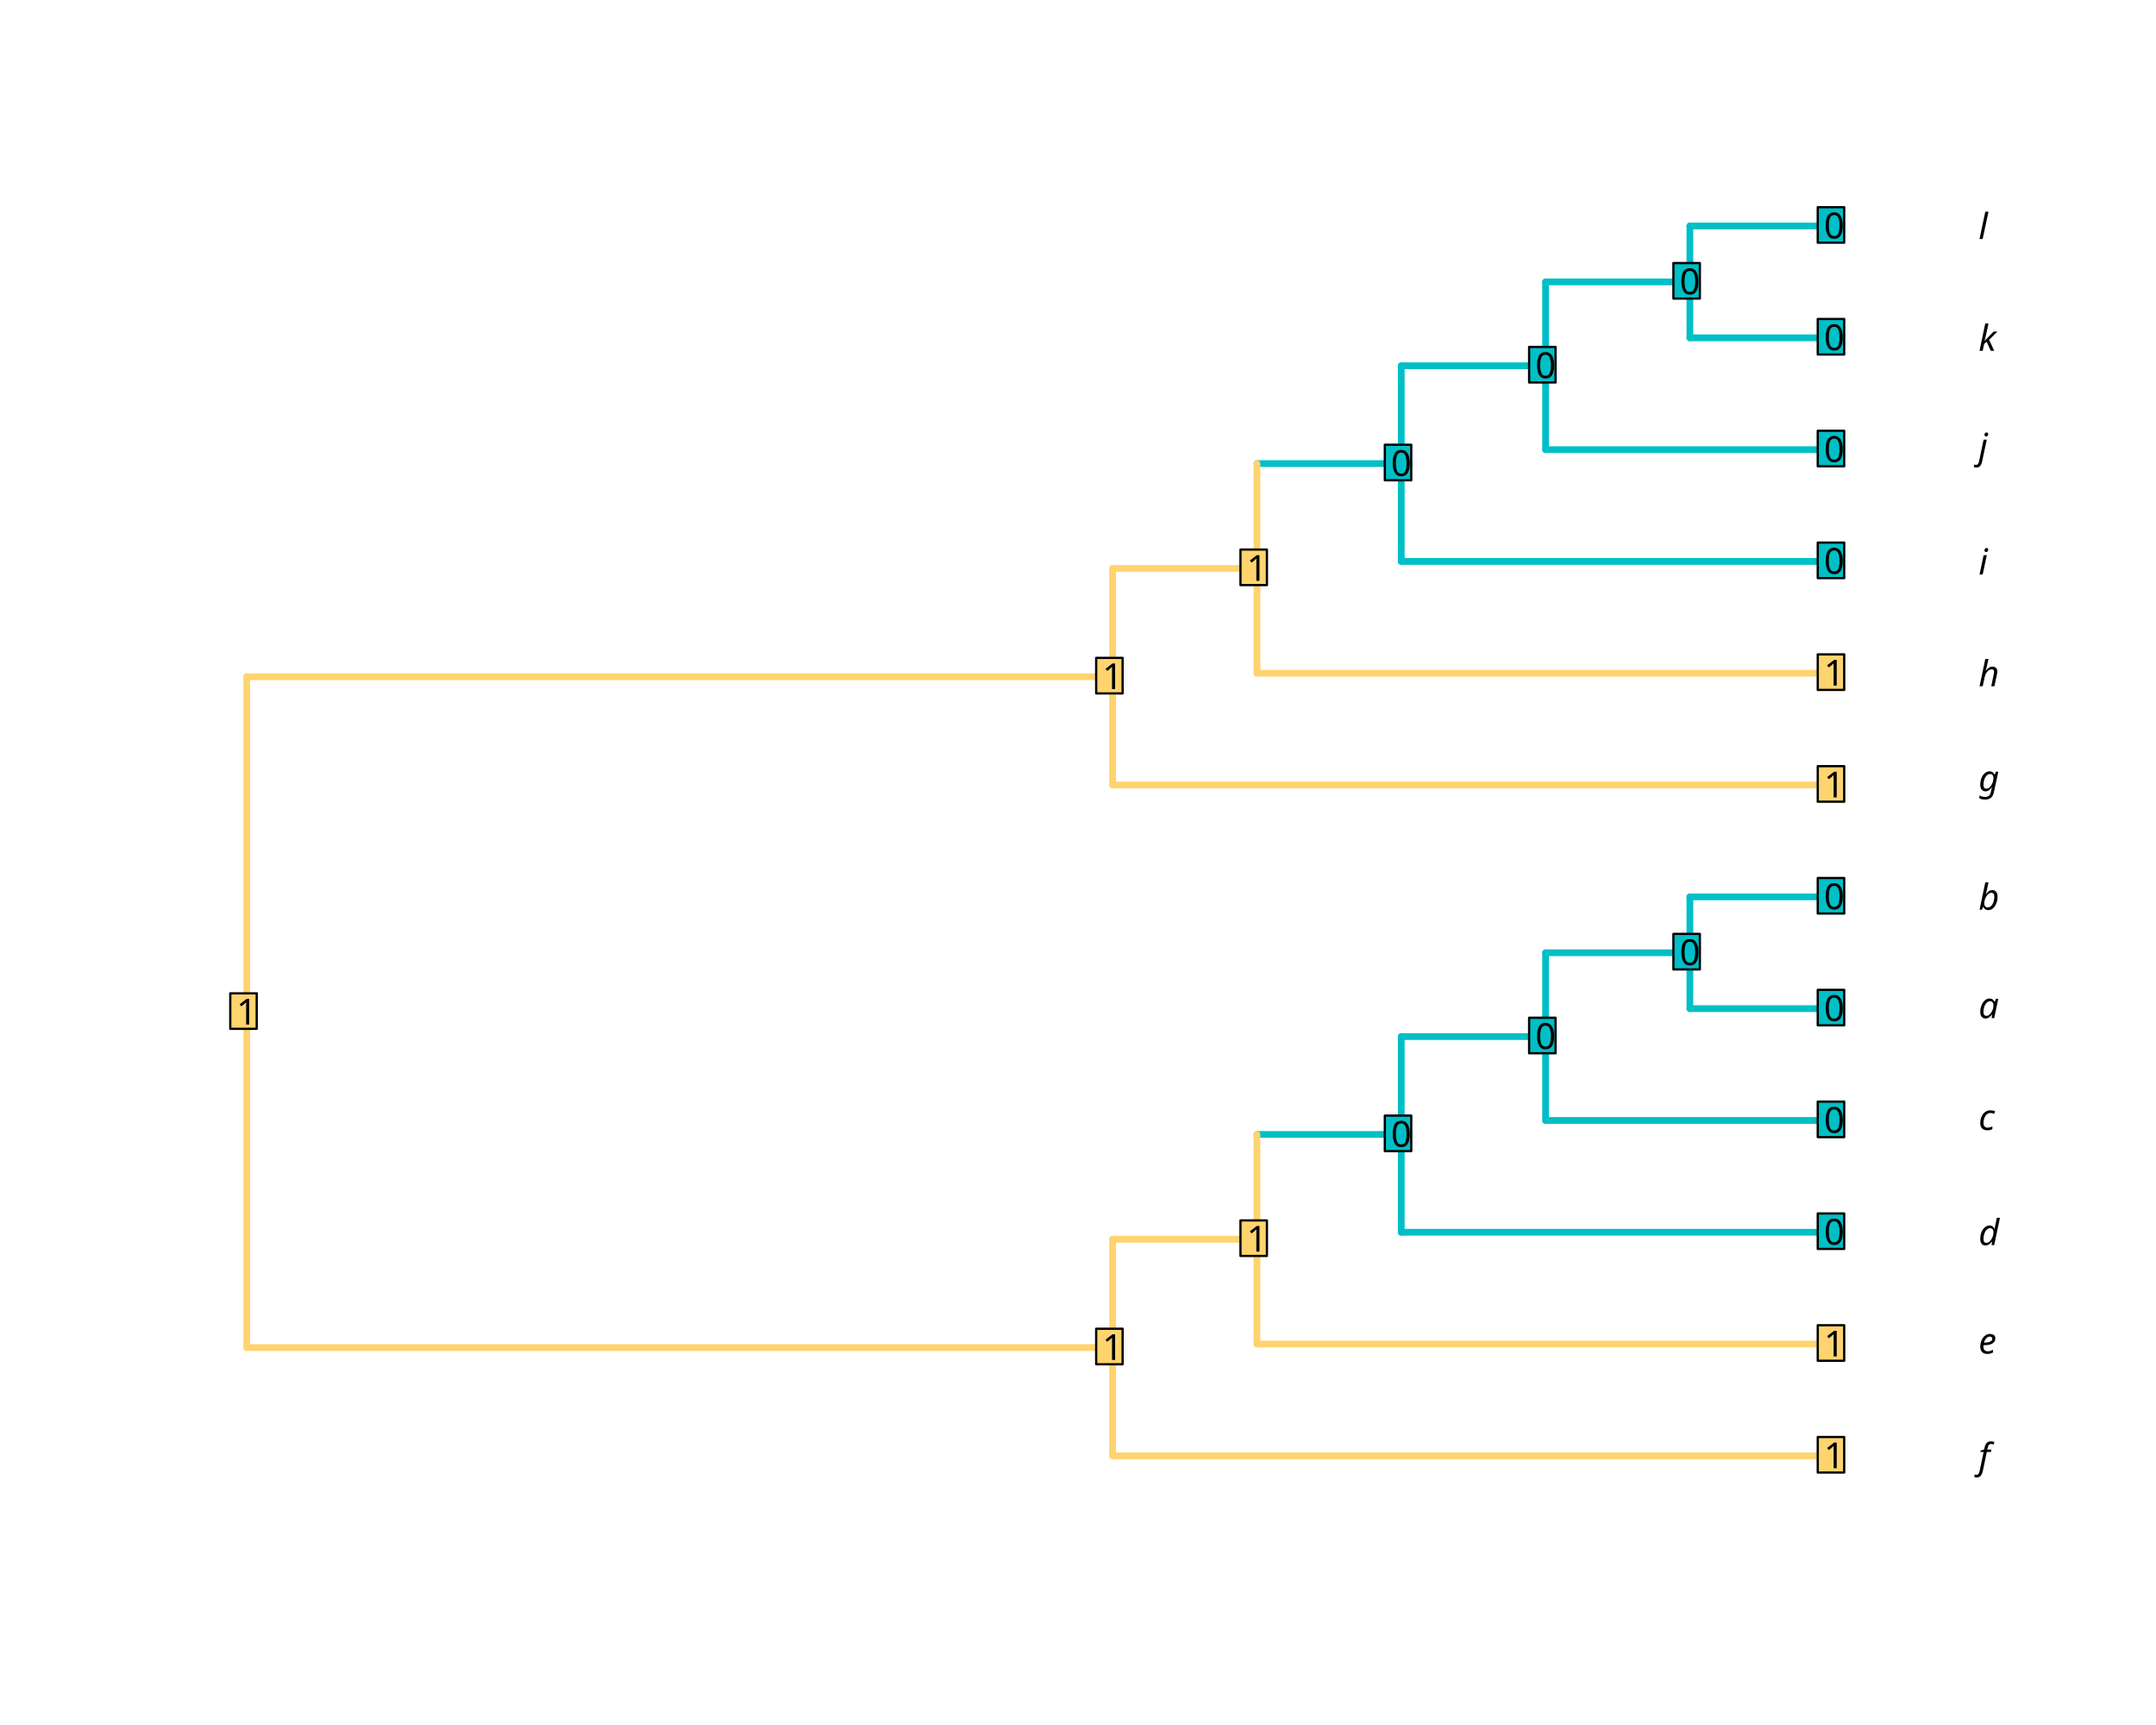
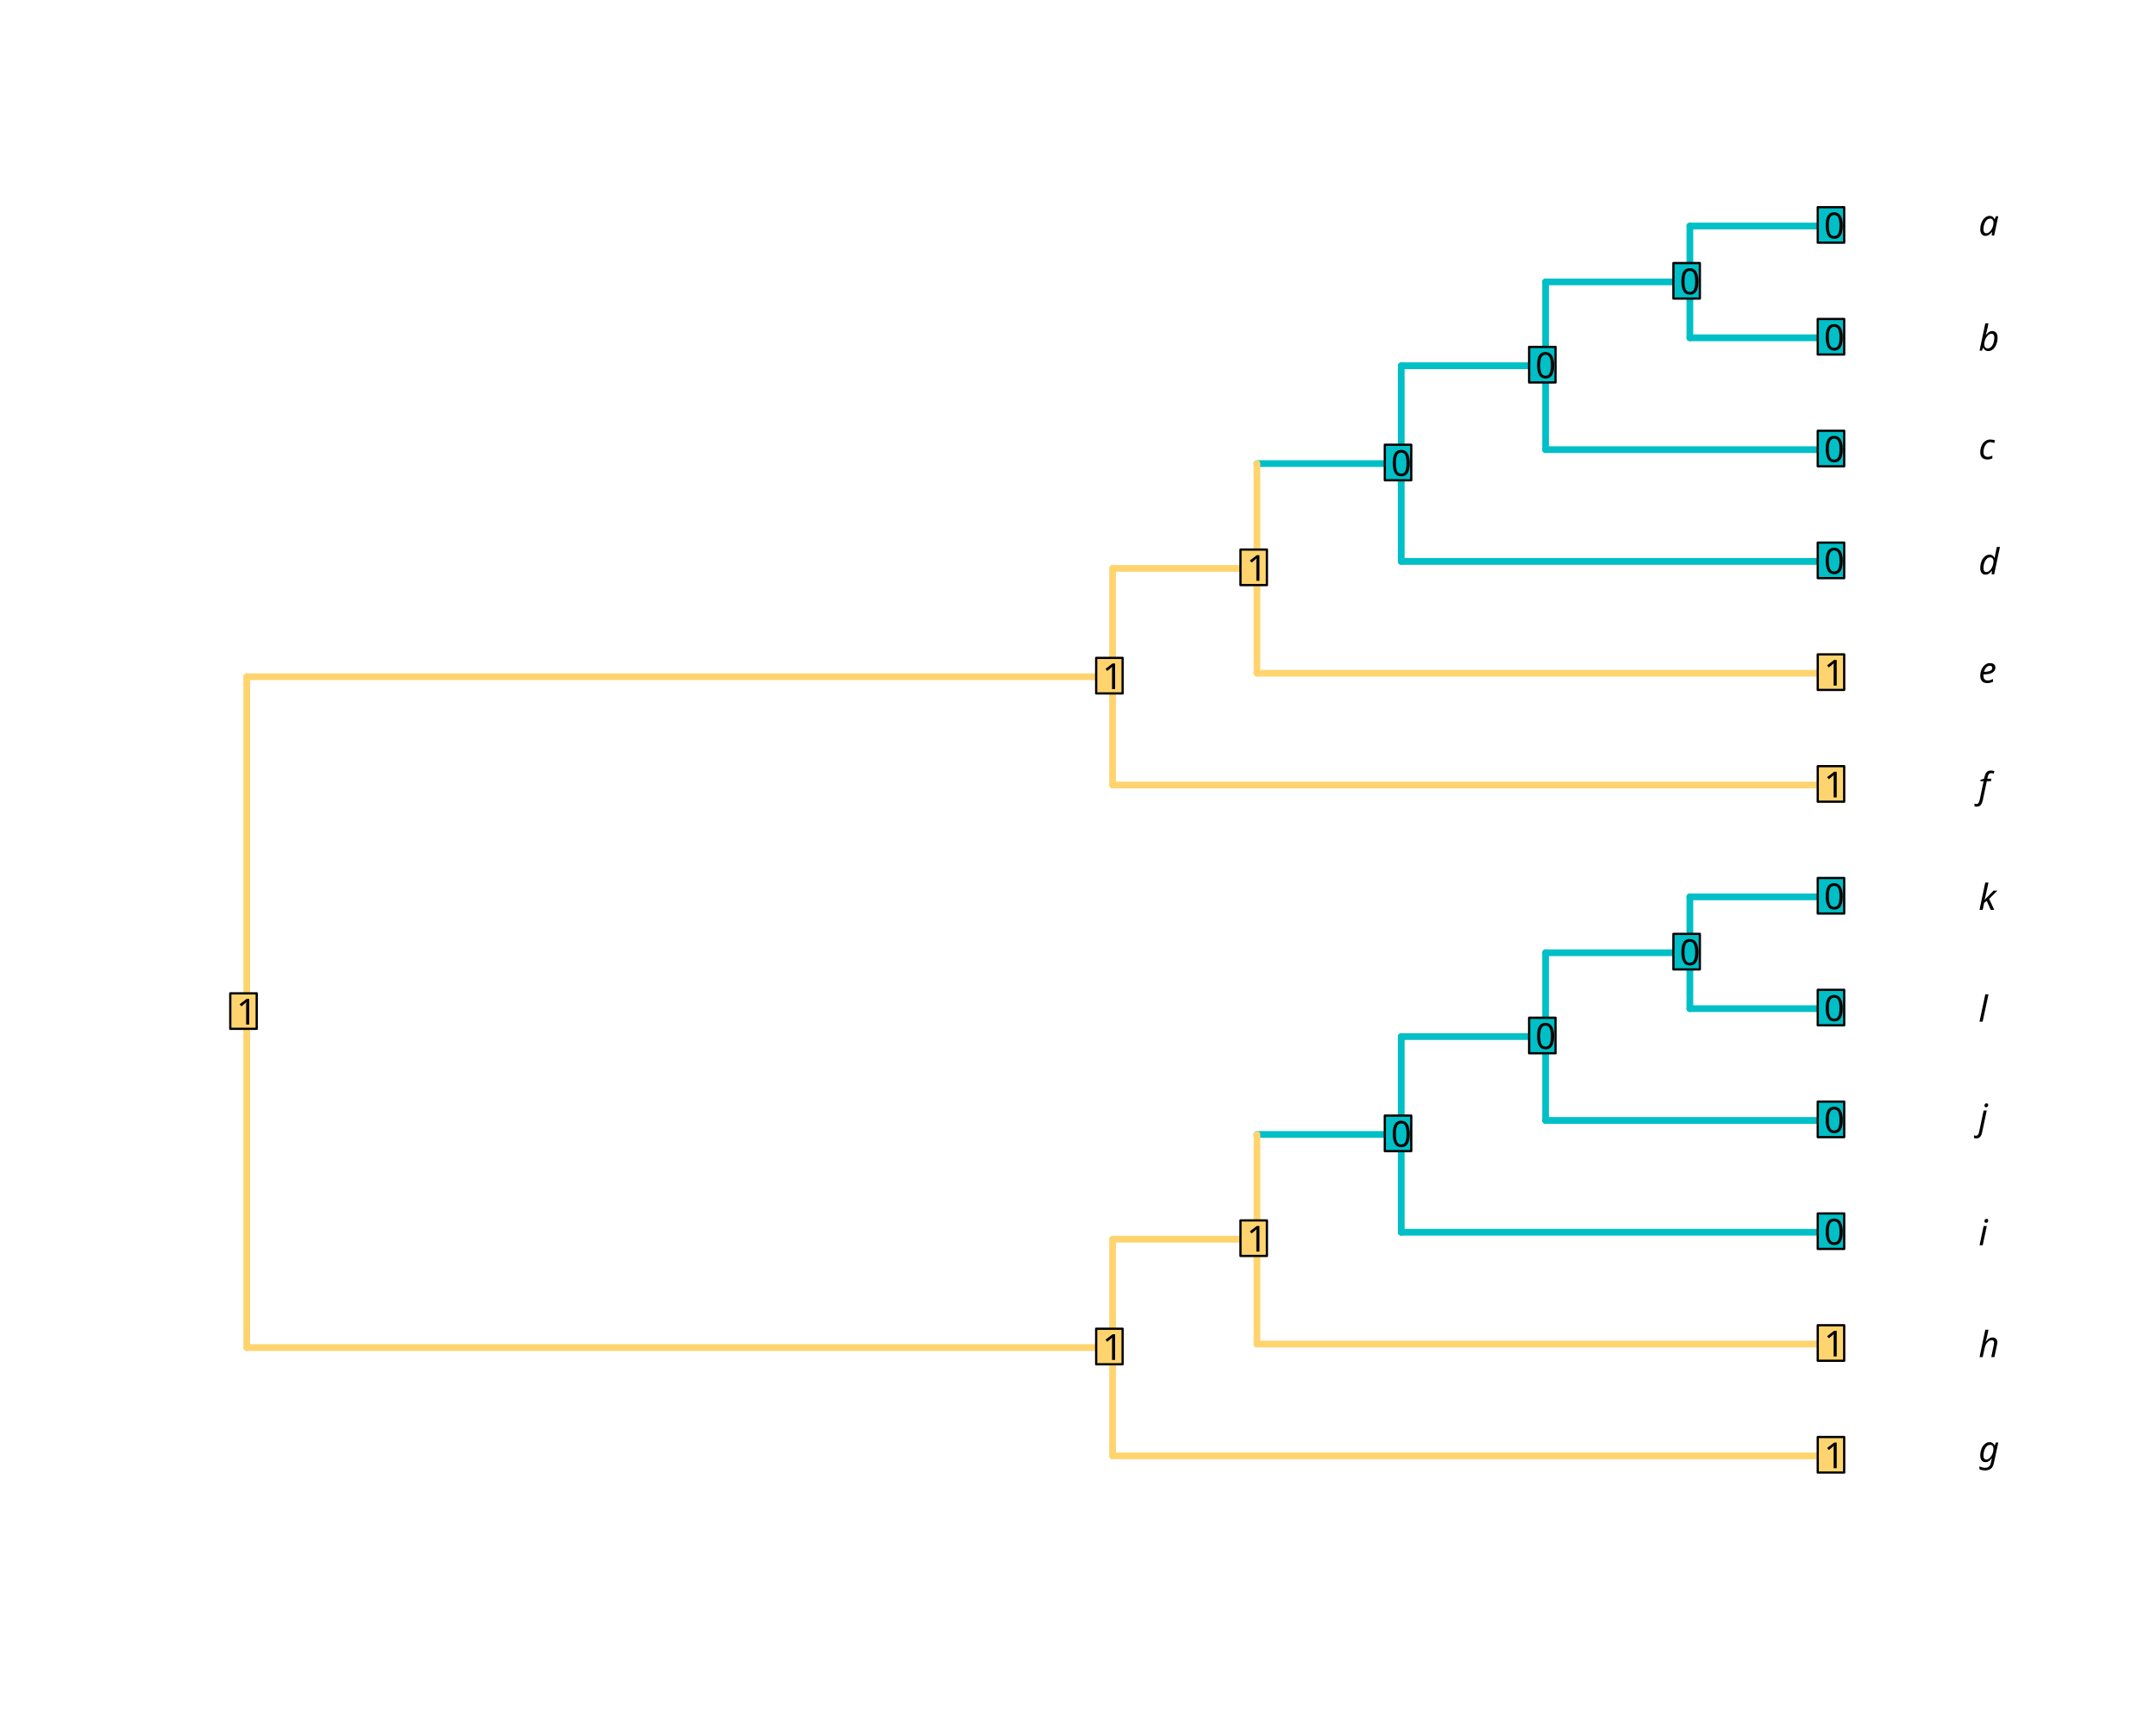
<svg xmlns="http://www.w3.org/2000/svg" class="svglite" data-engine-version="2.0" width="720.00pt" height="576.00pt" viewBox="0 0 720.00 576.00">
  <defs>
    <style type="text/css">
    .svglite line, .svglite polyline, .svglite polygon, .svglite path, .svglite rect, .svglite circle {
      fill: none;
      stroke: #000000;
      stroke-linecap: round;
      stroke-linejoin: round;
      stroke-miterlimit: 10.00;
    }
  </style>
  </defs>
  <rect width="100%" height="100%" style="stroke: none; fill: #FFFFFF;" />
  <defs>
    <clipPath id="cpMC4wMHw3MjAuMDB8MC4wMHw1NzYuMDA=">
      <rect x="0.00" y="0.00" width="720.00" height="576.00" />
    </clipPath>
  </defs>
  <g clip-path="url(#cpMC4wMHw3MjAuMDB8MC4wMHw1NzYuMDA=)">
</g>
  <defs>
    <clipPath id="cpNTkuMDR8Njg5Ljc2fDU5LjA0fDUwMi41Ng==">
      <rect x="59.04" y="59.04" width="630.72" height="443.52" />
    </clipPath>
  </defs>
  <g clip-path="url(#cpNTkuMDR8Njg5Ljc2fDU5LjA0fDUwMi41Ng==)">
    <line x1="82.40" y1="449.97" x2="371.56" y2="449.97" style="stroke-width: 2.25; stroke: #FFD46F;" />
    <line x1="371.56" y1="486.13" x2="612.54" y2="486.13" style="stroke-width: 2.25; stroke: #FFD46F;" />
    <line x1="371.56" y1="413.80" x2="419.76" y2="413.80" style="stroke-width: 2.25; stroke: #FFD46F;" />
    <line x1="419.76" y1="448.80" x2="612.54" y2="448.80" style="stroke-width: 2.25; stroke: #FFD46F;" />
    <line x1="419.76" y1="378.80" x2="467.95" y2="378.80" style="stroke-width: 2.25; stroke: #00BFC6;" />
    <line x1="467.95" y1="411.47" x2="612.54" y2="411.47" style="stroke-width: 2.25; stroke: #00BFC6;" />
    <line x1="467.95" y1="346.13" x2="516.15" y2="346.13" style="stroke-width: 2.25; stroke: #00BFC6;" />
    <line x1="516.15" y1="374.13" x2="612.54" y2="374.13" style="stroke-width: 2.25; stroke: #00BFC6;" />
    <line x1="516.15" y1="318.13" x2="564.34" y2="318.13" style="stroke-width: 2.25; stroke: #00BFC6;" />
    <line x1="564.34" y1="336.80" x2="612.54" y2="336.80" style="stroke-width: 2.25; stroke: #00BFC6;" />
    <line x1="564.34" y1="299.47" x2="612.54" y2="299.47" style="stroke-width: 2.25; stroke: #00BFC6;" />
    <line x1="82.40" y1="225.97" x2="371.56" y2="225.97" style="stroke-width: 2.25; stroke: #FFD46F;" />
    <line x1="371.56" y1="262.13" x2="612.54" y2="262.13" style="stroke-width: 2.25; stroke: #FFD46F;" />
    <line x1="371.56" y1="189.80" x2="419.76" y2="189.80" style="stroke-width: 2.25; stroke: #FFD46F;" />
    <line x1="419.76" y1="224.80" x2="612.54" y2="224.80" style="stroke-width: 2.25; stroke: #FFD46F;" />
    <line x1="419.76" y1="154.80" x2="467.95" y2="154.80" style="stroke-width: 2.25; stroke: #00BFC6;" />
    <line x1="467.95" y1="187.47" x2="612.54" y2="187.47" style="stroke-width: 2.25; stroke: #00BFC6;" />
    <line x1="467.95" y1="122.13" x2="516.15" y2="122.13" style="stroke-width: 2.25; stroke: #00BFC6;" />
    <line x1="516.15" y1="150.13" x2="612.54" y2="150.13" style="stroke-width: 2.25; stroke: #00BFC6;" />
    <line x1="516.15" y1="94.13" x2="564.34" y2="94.13" style="stroke-width: 2.25; stroke: #00BFC6;" />
    <line x1="564.34" y1="112.80" x2="612.54" y2="112.80" style="stroke-width: 2.25; stroke: #00BFC6;" />
    <line x1="564.34" y1="75.47" x2="612.54" y2="75.47" style="stroke-width: 2.25; stroke: #00BFC6;" />
    <line x1="82.40" y1="449.97" x2="82.40" y2="225.97" style="stroke-width: 2.25; stroke: #FFD46F;" />
+     <line x1="371.56" y1="262.13" x2="371.56" y2="189.80" style="stroke-width: 2.25; stroke: #FFD46F;" />
+     <line x1="419.76" y1="224.80" x2="419.76" y2="154.80" style="stroke-width: 2.25; stroke: #FFD46F;" />
+     <line x1="467.95" y1="187.47" x2="467.95" y2="122.13" style="stroke-width: 2.25; stroke: #00BFC6;" />
+     <line x1="516.15" y1="150.13" x2="516.15" y2="94.13" style="stroke-width: 2.25; stroke: #00BFC6;" />
+     <line x1="564.34" y1="112.80" x2="564.34" y2="75.47" style="stroke-width: 2.25; stroke: #00BFC6;" />
    <line x1="371.56" y1="486.13" x2="371.56" y2="413.80" style="stroke-width: 2.25; stroke: #FFD46F;" />
    <line x1="419.76" y1="448.80" x2="419.76" y2="378.80" style="stroke-width: 2.25; stroke: #FFD46F;" />
    <line x1="467.95" y1="411.47" x2="467.95" y2="346.13" style="stroke-width: 2.25; stroke: #00BFC6;" />
    <line x1="516.15" y1="374.13" x2="516.15" y2="318.13" style="stroke-width: 2.25; stroke: #00BFC6;" />
    <line x1="564.34" y1="336.80" x2="564.34" y2="299.47" style="stroke-width: 2.25; stroke: #00BFC6;" />
-     <line x1="371.56" y1="262.13" x2="371.56" y2="189.80" style="stroke-width: 2.25; stroke: #FFD46F;" />
-     <line x1="419.76" y1="224.80" x2="419.76" y2="154.80" style="stroke-width: 2.25; stroke: #FFD46F;" />
-     <line x1="467.95" y1="187.47" x2="467.95" y2="122.13" style="stroke-width: 2.25; stroke: #00BFC6;" />
-     <line x1="516.15" y1="150.13" x2="516.15" y2="94.13" style="stroke-width: 2.25; stroke: #00BFC6;" />
-     <line x1="564.34" y1="112.80" x2="564.34" y2="75.47" style="stroke-width: 2.25; stroke: #00BFC6;" />
-     <text x="660.73" y="339.97" style="font-size: 12.00px; font-style: italic; font-family: sans;" textLength="6.67px" lengthAdjust="spacingAndGlyphs">a</text>
-     <text x="660.73" y="303.76" style="font-size: 12.00px; font-style: italic; font-family: sans;" textLength="6.67px" lengthAdjust="spacingAndGlyphs">b</text>
-     <text x="660.73" y="377.30" style="font-size: 12.00px; font-style: italic; font-family: sans;" textLength="6.00px" lengthAdjust="spacingAndGlyphs">c</text>
-     <text x="660.73" y="415.76" style="font-size: 12.00px; font-style: italic; font-family: sans;" textLength="6.67px" lengthAdjust="spacingAndGlyphs">d</text>
-     <text x="660.73" y="451.97" style="font-size: 12.00px; font-style: italic; font-family: sans;" textLength="6.67px" lengthAdjust="spacingAndGlyphs">e</text>
-     <text x="660.73" y="490.47" style="font-size: 12.00px; font-style: italic; font-family: sans;" textLength="3.33px" lengthAdjust="spacingAndGlyphs">f</text>
-     <text x="660.73" y="264.11" style="font-size: 12.00px; font-style: italic; font-family: sans;" textLength="6.67px" lengthAdjust="spacingAndGlyphs">g</text>
-     <text x="660.73" y="229.15" style="font-size: 12.00px; font-style: italic; font-family: sans;" textLength="6.67px" lengthAdjust="spacingAndGlyphs">h</text>
-     <text x="660.73" y="191.82" style="font-size: 12.00px; font-style: italic; font-family: sans;" textLength="2.66px" lengthAdjust="spacingAndGlyphs">i</text>
-     <text x="660.73" y="153.24" style="font-size: 12.00px; font-style: italic; font-family: sans;" textLength="2.66px" lengthAdjust="spacingAndGlyphs">j</text>
-     <text x="660.73" y="117.15" style="font-size: 12.00px; font-style: italic; font-family: sans;" textLength="6.00px" lengthAdjust="spacingAndGlyphs">k</text>
-     <text x="660.73" y="79.82" style="font-size: 12.00px; font-style: italic; font-family: sans;" textLength="2.66px" lengthAdjust="spacingAndGlyphs">l</text>
+     <text x="660.73" y="78.64" style="font-size: 12.00px; font-style: italic; font-family: sans;" textLength="6.67px" lengthAdjust="spacingAndGlyphs">a</text>
+     <text x="660.73" y="117.09" style="font-size: 12.00px; font-style: italic; font-family: sans;" textLength="6.67px" lengthAdjust="spacingAndGlyphs">b</text>
+     <text x="660.73" y="153.30" style="font-size: 12.00px; font-style: italic; font-family: sans;" textLength="6.00px" lengthAdjust="spacingAndGlyphs">c</text>
+     <text x="660.73" y="191.76" style="font-size: 12.00px; font-style: italic; font-family: sans;" textLength="6.67px" lengthAdjust="spacingAndGlyphs">d</text>
+     <text x="660.73" y="227.97" style="font-size: 12.00px; font-style: italic; font-family: sans;" textLength="6.67px" lengthAdjust="spacingAndGlyphs">e</text>
+     <text x="660.73" y="266.47" style="font-size: 12.00px; font-style: italic; font-family: sans;" textLength="3.33px" lengthAdjust="spacingAndGlyphs">f</text>
+     <text x="660.73" y="488.11" style="font-size: 12.00px; font-style: italic; font-family: sans;" textLength="6.67px" lengthAdjust="spacingAndGlyphs">g</text>
+     <text x="660.73" y="453.15" style="font-size: 12.00px; font-style: italic; font-family: sans;" textLength="6.67px" lengthAdjust="spacingAndGlyphs">h</text>
+     <text x="660.73" y="415.82" style="font-size: 12.00px; font-style: italic; font-family: sans;" textLength="2.66px" lengthAdjust="spacingAndGlyphs">i</text>
+     <text x="660.73" y="377.24" style="font-size: 12.00px; font-style: italic; font-family: sans;" textLength="2.66px" lengthAdjust="spacingAndGlyphs">j</text>
+     <text x="660.73" y="303.82" style="font-size: 12.00px; font-style: italic; font-family: sans;" textLength="6.00px" lengthAdjust="spacingAndGlyphs">k</text>
+     <text x="660.73" y="341.15" style="font-size: 12.00px; font-style: italic; font-family: sans;" textLength="2.66px" lengthAdjust="spacingAndGlyphs">l</text>
+     <rect x="607.04" y="69.18" width="8.83" height="11.86" style="stroke-width: 0.75; fill: #00BFC6;" />
+     <rect x="607.04" y="106.51" width="8.83" height="11.86" style="stroke-width: 0.75; fill: #00BFC6;" />
+     <rect x="607.04" y="143.84" width="8.83" height="11.86" style="stroke-width: 0.75; fill: #00BFC6;" />
+     <rect x="607.04" y="181.18" width="8.83" height="11.86" style="stroke-width: 0.75; fill: #00BFC6;" />
+     <rect x="607.04" y="218.51" width="8.83" height="11.86" style="stroke-width: 0.75; fill: #FFD46F;" />
+     <rect x="607.04" y="255.84" width="8.83" height="11.86" style="stroke-width: 0.75; fill: #FFD46F;" />
+     <rect x="607.04" y="479.84" width="8.83" height="11.86" style="stroke-width: 0.75; fill: #FFD46F;" />
+     <rect x="607.04" y="442.51" width="8.83" height="11.86" style="stroke-width: 0.75; fill: #FFD46F;" />
+     <rect x="607.04" y="405.18" width="8.83" height="11.86" style="stroke-width: 0.75; fill: #00BFC6;" />
+     <rect x="607.04" y="367.84" width="8.83" height="11.86" style="stroke-width: 0.75; fill: #00BFC6;" />
+     <rect x="607.04" y="293.18" width="8.83" height="11.86" style="stroke-width: 0.75; fill: #00BFC6;" />
    <rect x="607.04" y="330.51" width="8.83" height="11.86" style="stroke-width: 0.75; fill: #00BFC6;" />
-     <rect x="607.04" y="293.18" width="8.83" height="11.86" style="stroke-width: 0.75; fill: #00BFC6;" />
-     <rect x="607.04" y="367.84" width="8.83" height="11.86" style="stroke-width: 0.75; fill: #00BFC6;" />
-     <rect x="607.04" y="405.18" width="8.83" height="11.86" style="stroke-width: 0.75; fill: #00BFC6;" />
-     <rect x="607.04" y="442.51" width="8.83" height="11.86" style="stroke-width: 0.75; fill: #FFD46F;" />
-     <rect x="607.04" y="479.84" width="8.83" height="11.86" style="stroke-width: 0.75; fill: #FFD46F;" />
-     <rect x="607.04" y="255.84" width="8.83" height="11.86" style="stroke-width: 0.75; fill: #FFD46F;" />
-     <rect x="607.04" y="218.51" width="8.83" height="11.86" style="stroke-width: 0.75; fill: #FFD46F;" />
-     <rect x="607.04" y="181.18" width="8.83" height="11.86" style="stroke-width: 0.75; fill: #00BFC6;" />
-     <rect x="607.04" y="143.84" width="8.83" height="11.86" style="stroke-width: 0.75; fill: #00BFC6;" />
-     <rect x="607.04" y="106.51" width="8.83" height="11.86" style="stroke-width: 0.75; fill: #00BFC6;" />
-     <rect x="607.04" y="69.18" width="8.83" height="11.86" style="stroke-width: 0.75; fill: #00BFC6;" />
    <rect x="76.90" y="331.68" width="8.83" height="11.86" style="stroke-width: 0.75; fill: #FFD46F;" />
+     <rect x="366.07" y="219.68" width="8.83" height="11.86" style="stroke-width: 0.75; fill: #FFD46F;" />
+     <rect x="414.26" y="183.51" width="8.83" height="11.86" style="stroke-width: 0.75; fill: #FFD46F;" />
+     <rect x="462.46" y="148.51" width="8.83" height="11.86" style="stroke-width: 0.75; fill: #00BFC6;" />
+     <rect x="510.65" y="115.84" width="8.83" height="11.86" style="stroke-width: 0.75; fill: #00BFC6;" />
+     <rect x="558.84" y="87.84" width="8.83" height="11.86" style="stroke-width: 0.75; fill: #00BFC6;" />
    <rect x="366.07" y="443.68" width="8.83" height="11.86" style="stroke-width: 0.75; fill: #FFD46F;" />
    <rect x="414.26" y="407.51" width="8.83" height="11.86" style="stroke-width: 0.75; fill: #FFD46F;" />
    <rect x="462.46" y="372.51" width="8.83" height="11.86" style="stroke-width: 0.75; fill: #00BFC6;" />
    <rect x="510.65" y="339.84" width="8.83" height="11.86" style="stroke-width: 0.75; fill: #00BFC6;" />
    <rect x="558.84" y="311.84" width="8.83" height="11.86" style="stroke-width: 0.75; fill: #00BFC6;" />
-     <rect x="366.07" y="219.68" width="8.83" height="11.86" style="stroke-width: 0.75; fill: #FFD46F;" />
-     <rect x="414.26" y="183.51" width="8.83" height="11.86" style="stroke-width: 0.75; fill: #FFD46F;" />
-     <rect x="462.46" y="148.51" width="8.83" height="11.86" style="stroke-width: 0.75; fill: #00BFC6;" />
-     <rect x="510.65" y="115.84" width="8.83" height="11.86" style="stroke-width: 0.75; fill: #00BFC6;" />
-     <rect x="558.84" y="87.84" width="8.83" height="11.86" style="stroke-width: 0.75; fill: #00BFC6;" />
+     <text x="612.54" y="79.60" text-anchor="middle" style="font-size: 12.00px; font-family: sans;" textLength="6.67px" lengthAdjust="spacingAndGlyphs">0</text>
+     <text x="612.54" y="116.93" text-anchor="middle" style="font-size: 12.00px; font-family: sans;" textLength="6.67px" lengthAdjust="spacingAndGlyphs">0</text>
+     <text x="612.54" y="154.26" text-anchor="middle" style="font-size: 12.00px; font-family: sans;" textLength="6.67px" lengthAdjust="spacingAndGlyphs">0</text>
+     <text x="612.54" y="191.60" text-anchor="middle" style="font-size: 12.00px; font-family: sans;" textLength="6.67px" lengthAdjust="spacingAndGlyphs">0</text>
+     <text x="612.54" y="228.93" text-anchor="middle" style="font-size: 12.00px; font-family: sans;" textLength="6.67px" lengthAdjust="spacingAndGlyphs">1</text>
+     <text x="612.54" y="266.26" text-anchor="middle" style="font-size: 12.00px; font-family: sans;" textLength="6.67px" lengthAdjust="spacingAndGlyphs">1</text>
+     <text x="612.54" y="490.26" text-anchor="middle" style="font-size: 12.00px; font-family: sans;" textLength="6.67px" lengthAdjust="spacingAndGlyphs">1</text>
+     <text x="612.54" y="452.93" text-anchor="middle" style="font-size: 12.00px; font-family: sans;" textLength="6.67px" lengthAdjust="spacingAndGlyphs">1</text>
+     <text x="612.54" y="415.60" text-anchor="middle" style="font-size: 12.00px; font-family: sans;" textLength="6.67px" lengthAdjust="spacingAndGlyphs">0</text>
+     <text x="612.54" y="378.26" text-anchor="middle" style="font-size: 12.00px; font-family: sans;" textLength="6.67px" lengthAdjust="spacingAndGlyphs">0</text>
+     <text x="612.54" y="303.60" text-anchor="middle" style="font-size: 12.00px; font-family: sans;" textLength="6.67px" lengthAdjust="spacingAndGlyphs">0</text>
    <text x="612.54" y="340.93" text-anchor="middle" style="font-size: 12.00px; font-family: sans;" textLength="6.67px" lengthAdjust="spacingAndGlyphs">0</text>
-     <text x="612.54" y="303.60" text-anchor="middle" style="font-size: 12.00px; font-family: sans;" textLength="6.67px" lengthAdjust="spacingAndGlyphs">0</text>
-     <text x="612.54" y="378.26" text-anchor="middle" style="font-size: 12.00px; font-family: sans;" textLength="6.67px" lengthAdjust="spacingAndGlyphs">0</text>
-     <text x="612.54" y="415.60" text-anchor="middle" style="font-size: 12.00px; font-family: sans;" textLength="6.67px" lengthAdjust="spacingAndGlyphs">0</text>
-     <text x="612.54" y="452.93" text-anchor="middle" style="font-size: 12.00px; font-family: sans;" textLength="6.67px" lengthAdjust="spacingAndGlyphs">1</text>
-     <text x="612.54" y="490.26" text-anchor="middle" style="font-size: 12.00px; font-family: sans;" textLength="6.67px" lengthAdjust="spacingAndGlyphs">1</text>
-     <text x="612.54" y="266.26" text-anchor="middle" style="font-size: 12.00px; font-family: sans;" textLength="6.67px" lengthAdjust="spacingAndGlyphs">1</text>
-     <text x="612.54" y="228.93" text-anchor="middle" style="font-size: 12.00px; font-family: sans;" textLength="6.67px" lengthAdjust="spacingAndGlyphs">1</text>
-     <text x="612.54" y="191.60" text-anchor="middle" style="font-size: 12.00px; font-family: sans;" textLength="6.67px" lengthAdjust="spacingAndGlyphs">0</text>
-     <text x="612.54" y="154.26" text-anchor="middle" style="font-size: 12.00px; font-family: sans;" textLength="6.67px" lengthAdjust="spacingAndGlyphs">0</text>
-     <text x="612.54" y="116.93" text-anchor="middle" style="font-size: 12.00px; font-family: sans;" textLength="6.67px" lengthAdjust="spacingAndGlyphs">0</text>
-     <text x="612.54" y="79.60" text-anchor="middle" style="font-size: 12.00px; font-family: sans;" textLength="6.67px" lengthAdjust="spacingAndGlyphs">0</text>
    <text x="82.40" y="342.10" text-anchor="middle" style="font-size: 12.00px; font-family: sans;" textLength="6.67px" lengthAdjust="spacingAndGlyphs">1</text>
+     <text x="371.56" y="230.10" text-anchor="middle" style="font-size: 12.00px; font-family: sans;" textLength="6.67px" lengthAdjust="spacingAndGlyphs">1</text>
+     <text x="419.76" y="193.93" text-anchor="middle" style="font-size: 12.00px; font-family: sans;" textLength="6.67px" lengthAdjust="spacingAndGlyphs">1</text>
+     <text x="467.95" y="158.93" text-anchor="middle" style="font-size: 12.00px; font-family: sans;" textLength="6.67px" lengthAdjust="spacingAndGlyphs">0</text>
+     <text x="516.15" y="126.26" text-anchor="middle" style="font-size: 12.00px; font-family: sans;" textLength="6.67px" lengthAdjust="spacingAndGlyphs">0</text>
+     <text x="564.34" y="98.26" text-anchor="middle" style="font-size: 12.00px; font-family: sans;" textLength="6.67px" lengthAdjust="spacingAndGlyphs">0</text>
    <text x="371.56" y="454.10" text-anchor="middle" style="font-size: 12.00px; font-family: sans;" textLength="6.67px" lengthAdjust="spacingAndGlyphs">1</text>
    <text x="419.76" y="417.93" text-anchor="middle" style="font-size: 12.00px; font-family: sans;" textLength="6.67px" lengthAdjust="spacingAndGlyphs">1</text>
    <text x="467.95" y="382.93" text-anchor="middle" style="font-size: 12.00px; font-family: sans;" textLength="6.67px" lengthAdjust="spacingAndGlyphs">0</text>
    <text x="516.15" y="350.26" text-anchor="middle" style="font-size: 12.00px; font-family: sans;" textLength="6.67px" lengthAdjust="spacingAndGlyphs">0</text>
    <text x="564.34" y="322.26" text-anchor="middle" style="font-size: 12.00px; font-family: sans;" textLength="6.67px" lengthAdjust="spacingAndGlyphs">0</text>
-     <text x="371.56" y="230.10" text-anchor="middle" style="font-size: 12.00px; font-family: sans;" textLength="6.67px" lengthAdjust="spacingAndGlyphs">1</text>
-     <text x="419.76" y="193.93" text-anchor="middle" style="font-size: 12.00px; font-family: sans;" textLength="6.67px" lengthAdjust="spacingAndGlyphs">1</text>
-     <text x="467.95" y="158.93" text-anchor="middle" style="font-size: 12.00px; font-family: sans;" textLength="6.67px" lengthAdjust="spacingAndGlyphs">0</text>
-     <text x="516.15" y="126.26" text-anchor="middle" style="font-size: 12.00px; font-family: sans;" textLength="6.67px" lengthAdjust="spacingAndGlyphs">0</text>
-     <text x="564.34" y="98.26" text-anchor="middle" style="font-size: 12.00px; font-family: sans;" textLength="6.67px" lengthAdjust="spacingAndGlyphs">0</text>
  </g>
</svg>
